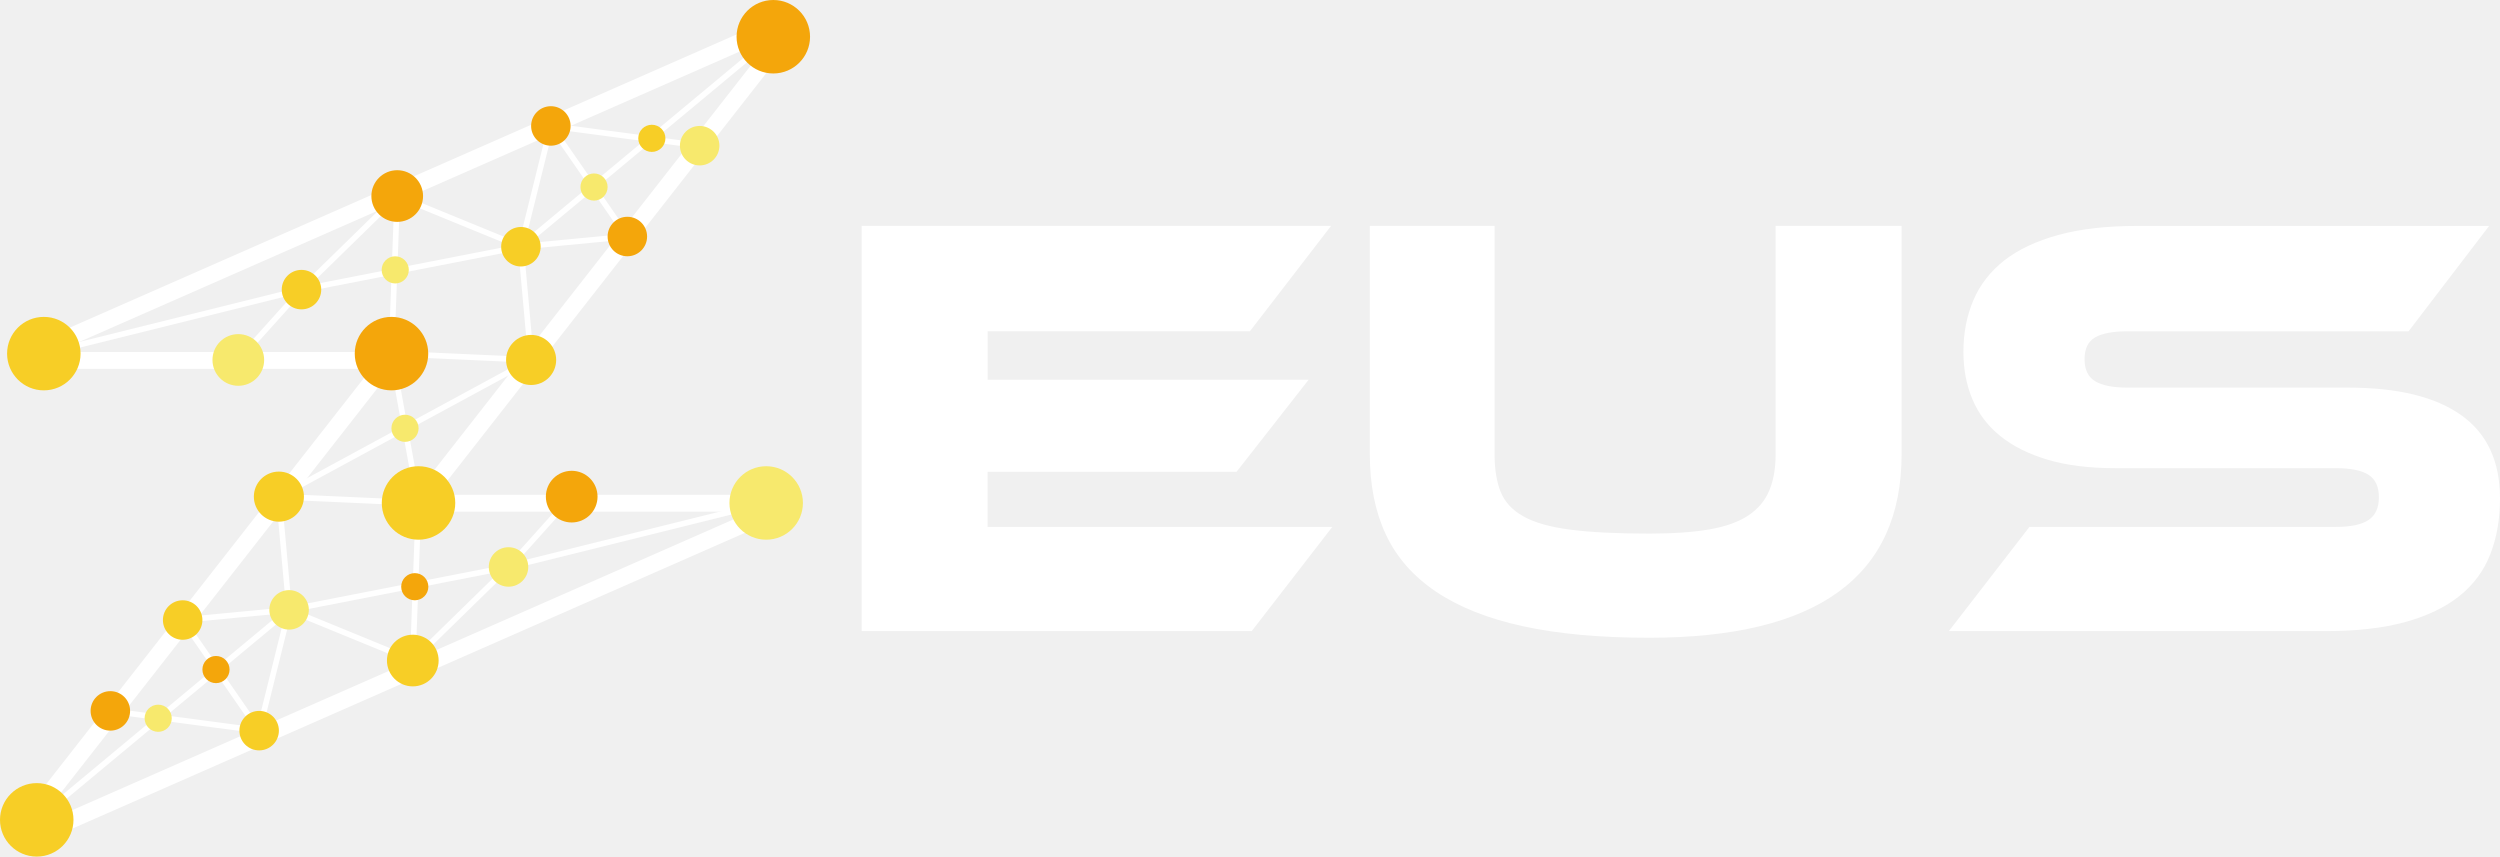
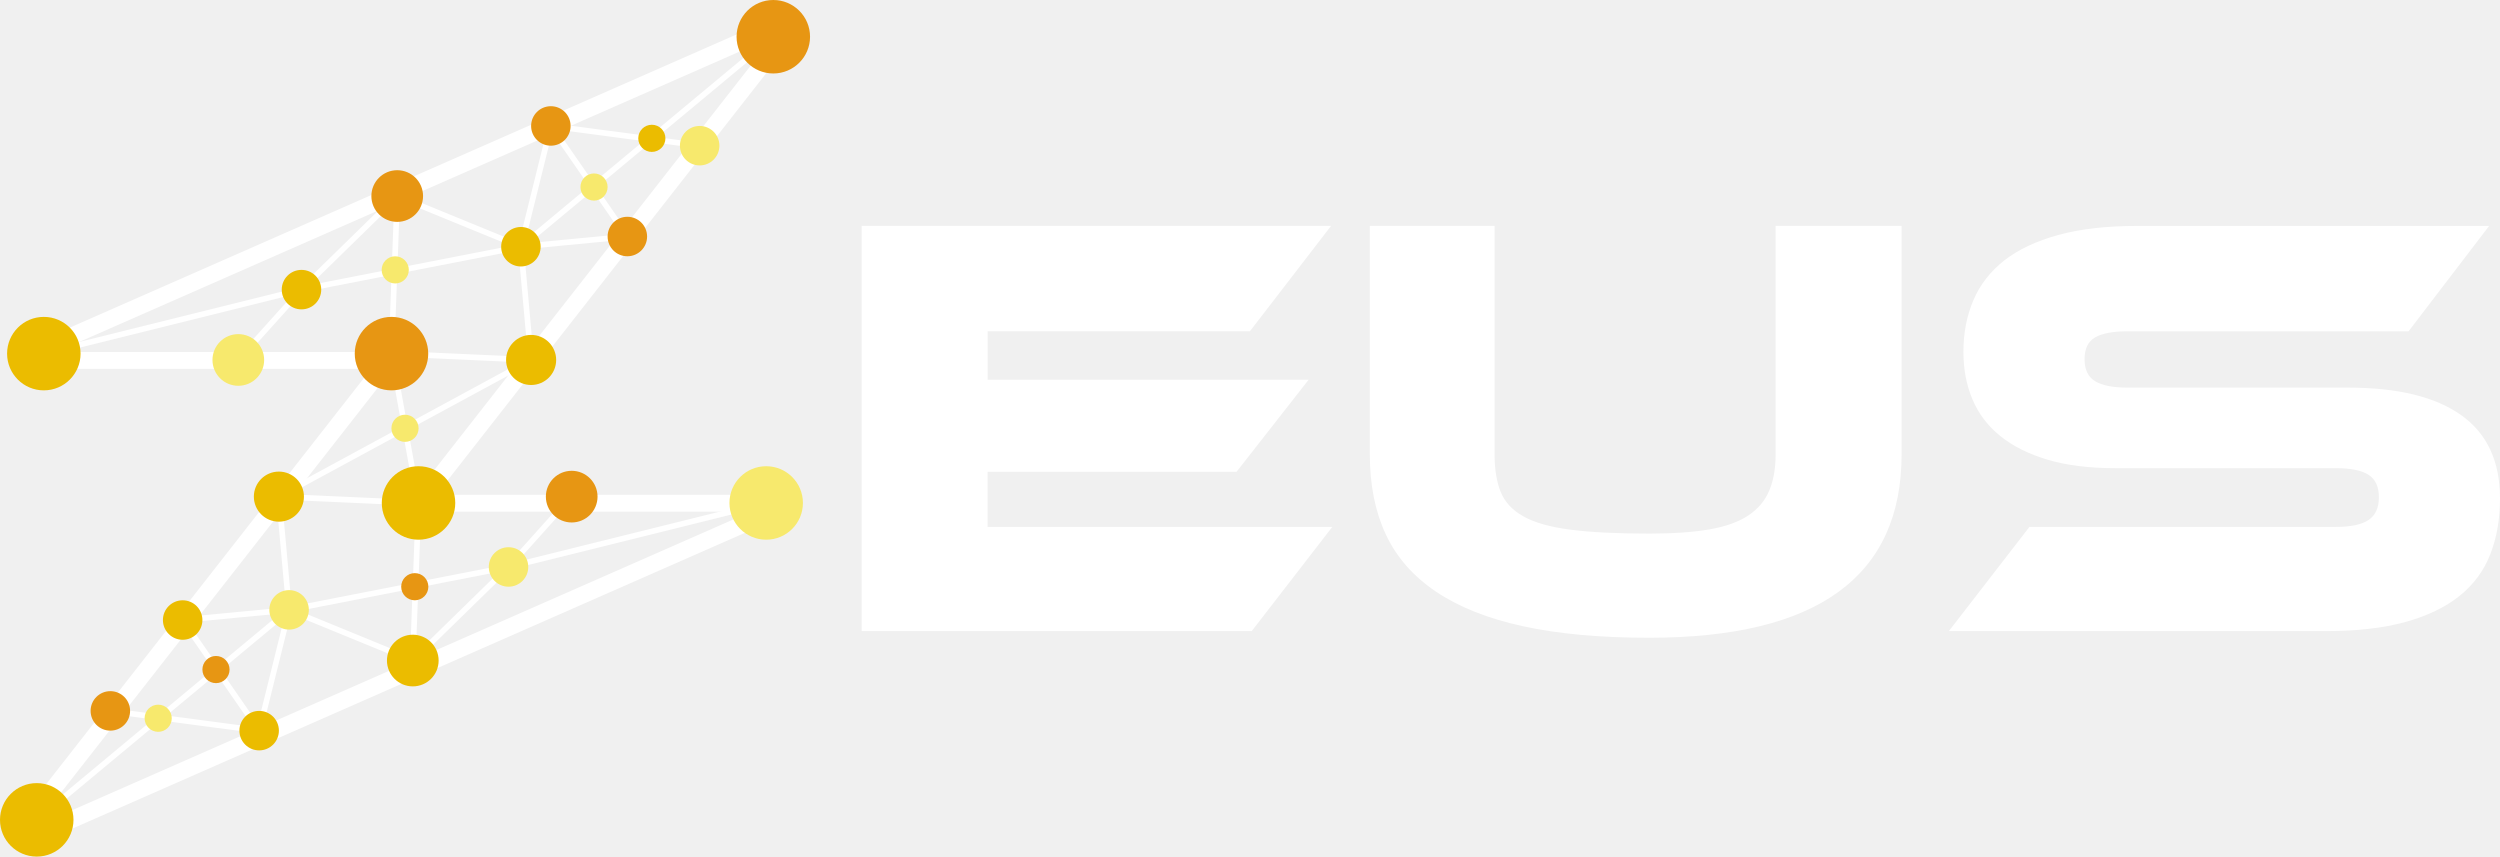
<svg xmlns="http://www.w3.org/2000/svg" id="Layer_2" data-name="Layer 2" viewBox="0 0 754.68 258.58">
  <defs>
    <style>
      .cls-1 {
-         fill: #f4a60b;
+         fill: #f7e96d;
      }

      .cls-2 {
-         fill: #f7e96d;
+         fill: #ebbc00;
      }

      .cls-3 {
-         fill: #f7ce26;
+         fill: #fff;
      }

      .cls-4 {
-         fill: #fff;
+         fill: #e79613;
      }
    </style>
  </defs>
  <g id="HQ">
    <g>
      <g>
-         <path class="cls-4" d="M233.44,11.09L121.25,154.46h105.46L10.31,249.62l39.76-50.8L122.5,106.25H17.04L233.44,11.09m0-5.1c-.69,0-1.39,.14-2.05,.43L14.98,101.58c-2.21,.97-3.44,3.36-2.94,5.72,.5,2.36,2.58,4.05,5,4.05H112.03L46.05,195.67,6.29,246.48c-1.44,1.84-1.45,4.43-.01,6.28,.99,1.28,2.49,1.97,4.03,1.97,.69,0,1.39-.14,2.05-.43l216.4-95.17c2.21-.97,3.44-3.36,2.94-5.72-.5-2.36-2.58-4.05-5-4.05h-94.99L237.46,14.23c1.44-1.84,1.45-4.43,.01-6.28-.99-1.28-2.49-1.97-4.03-1.97h0Z" />
-         <polygon class="cls-4" points="72.57 109.22 71.31 108.09 90.38 86.86 119.72 58.18 157.57 73.69 156.92 75.26 120.11 60.18 91.6 88.04 72.57 109.22" />
-         <path class="cls-4" d="M161.26,109.55l-43.97-1.99,.9-24.58-27.02,5.28L13.43,107.58l-.41-1.65,77.78-19.32,27.45-5.37,.81-22.08,1.7,.06-.79,21.69,38.04-7.44,3.25,36.09Zm-42.21-3.61l40.34,1.82-2.91-32.27-36.58,7.15-.85,23.29Z" />
-         <path class="cls-4" d="M154.58,75.58l1.9-1.58,9.43-38.02,13.25,19.15L232.89,10.43l1.09,1.31-53.84,44.8,10.77,15.57-36.32,3.47Zm24.24-17.95l-18.91,15.73,27.95-2.67-9.03-13.06Zm-12.16-17.58l-7.96,32.11,19.15-15.94-11.19-16.18Z" />
-         <rect class="cls-4" x="187.9" y="18.34" width="1.7" height="45.31" transform="translate(123.28 222.71) rotate(-82.44)" />
-         <polygon class="cls-4" points="124.8 200.4 86.95 184.89 87.6 183.32 124.41 198.4 152.92 170.54 171.95 149.35 173.22 150.49 154.15 171.72 124.8 200.4" />
-         <path class="cls-4" d="M125.46,199.43l-1.7-.06,.79-21.69-38.04,7.44-3.25-36.09,43.97,1.99-.9,24.58,27.02-5.28,77.74-19.31,.41,1.65-77.78,19.32-27.45,5.37-.81,22.08Zm-40.33-48.61l2.91,32.27,36.58-7.15,.85-23.29-40.34-1.82Z" />
-         <path class="cls-4" d="M11.63,248.15l-1.09-1.31,53.84-44.8-10.77-15.57,36.32-3.47-1.9,1.59-9.43,38.02-13.25-19.15L11.63,248.15Zm55.04-45.8l11.19,16.18,7.96-32.11-19.15,15.94Zm-10.01-14.47l9.03,13.06,18.91-15.73-27.95,2.67Z" />
-         <rect class="cls-4" x="54.92" y="194.93" width="1.7" height="45.31" transform="translate(-167.26 244.25) rotate(-82.44)" />
-         <rect class="cls-4" x="121.41" y="106.38" width="1.7" height="45.81" transform="translate(-21.09 23.87) rotate(-10.27)" />
-         <rect class="cls-4" x="78.96" y="128.44" width="86.6" height="1.7" transform="translate(-46.84 73.88) rotate(-28.46)" />
+         <path class="cls-3" d="M233.44,11.09L121.25,154.46h105.46L10.31,249.62l39.76-50.8L122.5,106.25H17.04L233.44,11.09m0-5.1c-.69,0-1.39,.14-2.05,.43L14.98,101.58c-2.21,.97-3.44,3.36-2.94,5.72,.5,2.36,2.58,4.05,5,4.05H112.03L46.05,195.67,6.29,246.48c-1.44,1.84-1.45,4.43-.01,6.28,.99,1.28,2.49,1.97,4.03,1.97,.69,0,1.39-.14,2.05-.43l216.4-95.17c2.21-.97,3.44-3.36,2.94-5.72-.5-2.36-2.58-4.05-5-4.05h-94.99L237.46,14.23c1.44-1.84,1.45-4.43,.01-6.28-.99-1.28-2.49-1.97-4.03-1.97h0Z" />
+         <polygon class="cls-3" points="72.57 109.22 71.31 108.09 90.38 86.86 119.72 58.18 157.57 73.69 156.92 75.26 120.11 60.18 91.6 88.04 72.57 109.22" />
+         <path class="cls-3" d="M161.26,109.55l-43.97-1.99,.9-24.58-27.02,5.28L13.43,107.58l-.41-1.65,77.78-19.32,27.45-5.37,.81-22.08,1.7,.06-.79,21.69,38.04-7.44,3.25,36.09Zm-42.21-3.61l40.34,1.82-2.91-32.27-36.58,7.15-.85,23.29Z" />
+         <path class="cls-3" d="M154.58,75.58l1.9-1.58,9.43-38.02,13.25,19.15L232.89,10.43l1.09,1.31-53.84,44.8,10.77,15.57-36.32,3.47Zm24.24-17.95l-18.91,15.73,27.95-2.67-9.03-13.06Zm-12.16-17.58l-7.96,32.11,19.15-15.94-11.19-16.18Z" />
+         <rect class="cls-3" x="187.9" y="18.34" width="1.7" height="45.31" transform="translate(123.28 222.71) rotate(-82.44)" />
+         <polygon class="cls-3" points="124.8 200.4 86.95 184.89 87.6 183.32 124.41 198.4 152.92 170.54 171.95 149.35 173.22 150.49 154.15 171.72 124.8 200.4" />
+         <path class="cls-3" d="M125.46,199.43l-1.7-.06,.79-21.69-38.04,7.44-3.25-36.09,43.97,1.99-.9,24.58,27.02-5.28,77.74-19.31,.41,1.65-77.78,19.32-27.45,5.37-.81,22.08Zm-40.33-48.61l2.91,32.27,36.58-7.15,.85-23.29-40.34-1.82Z" />
+         <path class="cls-3" d="M11.63,248.15l-1.09-1.31,53.84-44.8-10.77-15.57,36.32-3.47-1.9,1.59-9.43,38.02-13.25-19.15L11.63,248.15Zm55.04-45.8l11.19,16.18,7.96-32.11-19.15,15.94Zm-10.01-14.47l9.03,13.06,18.91-15.73-27.95,2.67Z" />
+         <rect class="cls-3" x="54.92" y="194.93" width="1.7" height="45.31" transform="translate(-167.26 244.25) rotate(-82.44)" />
+         <rect class="cls-3" x="121.41" y="106.38" width="1.7" height="45.81" transform="translate(-21.09 23.87) rotate(-10.27)" />
+         <rect class="cls-3" x="78.96" y="128.44" width="86.6" height="1.7" transform="translate(-46.84 73.88) rotate(-28.46)" />
        <g>
-           <circle class="cls-2" cx="87.27" cy="184.1" r="5.96" />
-           <circle class="cls-2" cx="153.51" cy="171.15" r="5.96" />
-           <circle class="cls-2" cx="47.75" cy="216.82" r="4.1" />
-           <circle class="cls-2" cx="231.29" cy="151.83" r="11.09" />
-           <circle class="cls-2" cx="122.26" cy="129.29" r="4.1" />
-           <circle class="cls-3" cx="126.34" cy="151.83" r="11.09" />
-           <circle class="cls-3" cx="78.23" cy="220.56" r="5.96" />
-           <circle class="cls-3" cx="55.14" cy="187.17" r="5.96" />
-           <circle class="cls-3" cx="124.61" cy="199.4" r="7.8" />
-           <circle class="cls-3" cx="84.19" cy="149.92" r="7.56" />
-           <circle class="cls-3" cx="11.09" cy="247.49" r="11.09" />
-           <circle class="cls-1" cx="33.31" cy="214.6" r="5.96" />
-           <circle class="cls-1" cx="125.21" cy="177.11" r="4.1" />
-           <circle class="cls-1" cx="65.2" cy="202.12" r="4.1" />
-           <circle class="cls-1" cx="172.58" cy="149.92" r="7.8" />
+           <circle class="cls-1" cx="87.27" cy="184.1" r="5.96" />
+           <circle class="cls-1" cx="153.51" cy="171.15" r="5.96" />
+           <circle class="cls-1" cx="47.75" cy="216.82" r="4.1" />
+           <circle class="cls-1" cx="231.29" cy="151.83" r="11.09" />
+           <circle class="cls-1" cx="122.26" cy="129.29" r="4.1" />
+           <circle class="cls-2" cx="126.34" cy="151.83" r="11.09" />
+           <circle class="cls-2" cx="78.23" cy="220.56" r="5.96" />
+           <circle class="cls-2" cx="55.14" cy="187.17" r="5.96" />
+           <circle class="cls-2" cx="124.61" cy="199.4" r="7.8" />
+           <circle class="cls-2" cx="84.19" cy="149.92" r="7.56" />
+           <circle class="cls-2" cx="11.09" cy="247.49" r="11.09" />
+           <circle class="cls-4" cx="33.31" cy="214.6" r="5.96" />
+           <circle class="cls-4" cx="125.21" cy="177.11" r="4.1" />
+           <circle class="cls-4" cx="65.2" cy="202.12" r="4.1" />
+           <circle class="cls-4" cx="172.58" cy="149.92" r="7.8" />
        </g>
        <g>
-           <circle class="cls-2" cx="211.21" cy="43.98" r="5.96" />
-           <circle class="cls-2" cx="119.31" cy="81.47" r="4.1" />
-           <circle class="cls-2" cx="179.32" cy="56.46" r="4.1" />
-           <circle class="cls-2" cx="71.94" cy="108.66" r="7.8" />
-           <circle class="cls-3" cx="157.25" cy="74.48" r="5.96" />
-           <circle class="cls-3" cx="91.01" cy="87.43" r="5.96" />
-           <circle class="cls-3" cx="196.77" cy="41.76" r="4.1" />
-           <circle class="cls-3" cx="160.33" cy="108.66" r="7.56" />
-           <circle class="cls-3" cx="13.23" cy="106.75" r="11.09" />
-           <circle class="cls-1" cx="118.18" cy="106.75" r="11.09" />
-           <circle class="cls-1" cx="166.29" cy="38.02" r="5.96" />
-           <circle class="cls-1" cx="189.38" cy="71.4" r="5.96" />
-           <circle class="cls-1" cx="119.91" cy="59.18" r="7.8" />
-           <circle class="cls-1" cx="233.44" cy="11.09" r="11.09" />
+           <circle class="cls-1" cx="211.21" cy="43.98" r="5.96" />
+           <circle class="cls-1" cx="119.31" cy="81.47" r="4.1" />
+           <circle class="cls-1" cx="179.32" cy="56.46" r="4.1" />
+           <circle class="cls-1" cx="71.94" cy="108.66" r="7.8" />
+           <circle class="cls-2" cx="157.25" cy="74.48" r="5.96" />
+           <circle class="cls-2" cx="91.01" cy="87.43" r="5.96" />
+           <circle class="cls-2" cx="196.77" cy="41.76" r="4.1" />
+           <circle class="cls-2" cx="160.33" cy="108.66" r="7.56" />
+           <circle class="cls-2" cx="13.23" cy="106.75" r="11.09" />
+           <circle class="cls-4" cx="118.18" cy="106.75" r="11.09" />
+           <circle class="cls-4" cx="166.29" cy="38.02" r="5.96" />
+           <circle class="cls-4" cx="189.38" cy="71.4" r="5.96" />
+           <circle class="cls-4" cx="119.91" cy="59.18" r="7.8" />
+           <circle class="cls-4" cx="233.44" cy="11.09" r="11.09" />
        </g>
      </g>
      <g>
-         <path class="cls-4" d="M402.18,159.06l-24.32,31.45h-117.75V68.19h141.7l-24.5,31.81h-79.17v14.63h96.9l-21.76,27.79h-75.15v16.64h104.03Z" />
-         <path class="cls-4" d="M574.04,137.12c0,36.93-25.41,55.4-76.24,55.4-14.75,0-27.43-1.16-38.03-3.47-10.6-2.31-19.35-5.79-26.24-10.42-6.89-4.63-11.95-10.39-15.18-17.28-3.23-6.89-4.84-14.96-4.84-24.23V68.19h37.66v68.93c0,4.51,.61,8.29,1.83,11.34,1.22,3.05,3.5,5.52,6.86,7.41,3.35,1.89,8.07,3.23,14.17,4.02,6.09,.79,14.01,1.19,23.77,1.19,7.31,0,13.41-.43,18.28-1.28,4.87-.85,8.78-2.25,11.7-4.21,2.93-1.95,5.03-4.45,6.31-7.5,1.28-3.05,1.92-6.7,1.92-10.97V68.19h38.03v68.93Z" />
-         <path class="cls-4" d="M708.79,117.01c14.99,0,26.39,2.77,34.19,8.32,7.8,5.55,11.7,13.93,11.7,25.14,0,6.22-.98,11.82-2.92,16.82-1.95,5-5.06,9.2-9.32,12.62-4.27,3.41-9.72,6.03-16.36,7.86-6.65,1.83-14.6,2.74-23.86,2.74h-113.91l24.32-31.45h92.51c4.51,0,7.8-.7,9.87-2.1,2.07-1.4,3.11-3.68,3.11-6.86s-1.04-5.42-3.11-6.76c-2.07-1.34-5.36-2.01-9.87-2.01h-66.55c-7.93,0-14.75-.85-20.48-2.56-5.73-1.71-10.48-4.08-14.26-7.13-3.78-3.05-6.58-6.73-8.41-11.06-1.83-4.32-2.74-9.11-2.74-14.35,0-5.73,1.01-10.94,3.02-15.63,2.01-4.69,5.12-8.68,9.32-11.98,4.21-3.29,9.63-5.85,16.27-7.68,6.64-1.83,14.6-2.74,23.86-2.74h106.23l-24.32,31.81h-84.83c-4.39,0-7.65,.61-9.78,1.83-2.13,1.22-3.2,3.41-3.2,6.58s1.07,5.39,3.2,6.67c2.13,1.28,5.39,1.92,9.78,1.92h66.55Z" />
+         <path class="cls-3" d="M402.18,159.06l-24.32,31.45h-117.75V68.19h141.7l-24.5,31.81h-79.17v14.63h96.9l-21.76,27.79h-75.15v16.64h104.03Z" />
+         <path class="cls-3" d="M574.04,137.12c0,36.93-25.41,55.4-76.24,55.4-14.75,0-27.43-1.16-38.03-3.47-10.6-2.31-19.35-5.79-26.24-10.42-6.89-4.63-11.95-10.39-15.18-17.28-3.23-6.89-4.84-14.96-4.84-24.23V68.19h37.66v68.93c0,4.51,.61,8.29,1.83,11.34,1.22,3.05,3.5,5.52,6.86,7.41,3.35,1.89,8.07,3.23,14.17,4.02,6.09,.79,14.01,1.19,23.77,1.19,7.31,0,13.41-.43,18.28-1.28,4.87-.85,8.78-2.25,11.7-4.21,2.93-1.95,5.03-4.45,6.31-7.5,1.28-3.05,1.92-6.7,1.92-10.97V68.19h38.03v68.93Z" />
+         <path class="cls-3" d="M708.79,117.01c14.99,0,26.39,2.77,34.19,8.32,7.8,5.55,11.7,13.93,11.7,25.14,0,6.22-.98,11.82-2.92,16.82-1.95,5-5.06,9.2-9.32,12.62-4.27,3.41-9.72,6.03-16.36,7.86-6.65,1.83-14.6,2.74-23.86,2.74h-113.91l24.32-31.45h92.51c4.51,0,7.8-.7,9.87-2.1,2.07-1.4,3.11-3.68,3.11-6.86s-1.04-5.42-3.11-6.76c-2.07-1.34-5.36-2.01-9.87-2.01h-66.55c-7.93,0-14.75-.85-20.48-2.56-5.73-1.71-10.48-4.08-14.26-7.13-3.78-3.05-6.58-6.73-8.41-11.06-1.83-4.32-2.74-9.11-2.74-14.35,0-5.73,1.01-10.94,3.02-15.63,2.01-4.69,5.12-8.68,9.32-11.98,4.21-3.29,9.63-5.85,16.27-7.68,6.64-1.83,14.6-2.74,23.86-2.74h106.23l-24.32,31.81h-84.83c-4.39,0-7.65,.61-9.78,1.83-2.13,1.22-3.2,3.41-3.2,6.58s1.07,5.39,3.2,6.67c2.13,1.28,5.39,1.92,9.78,1.92h66.55Z" />
      </g>
    </g>
  </g>
</svg>
